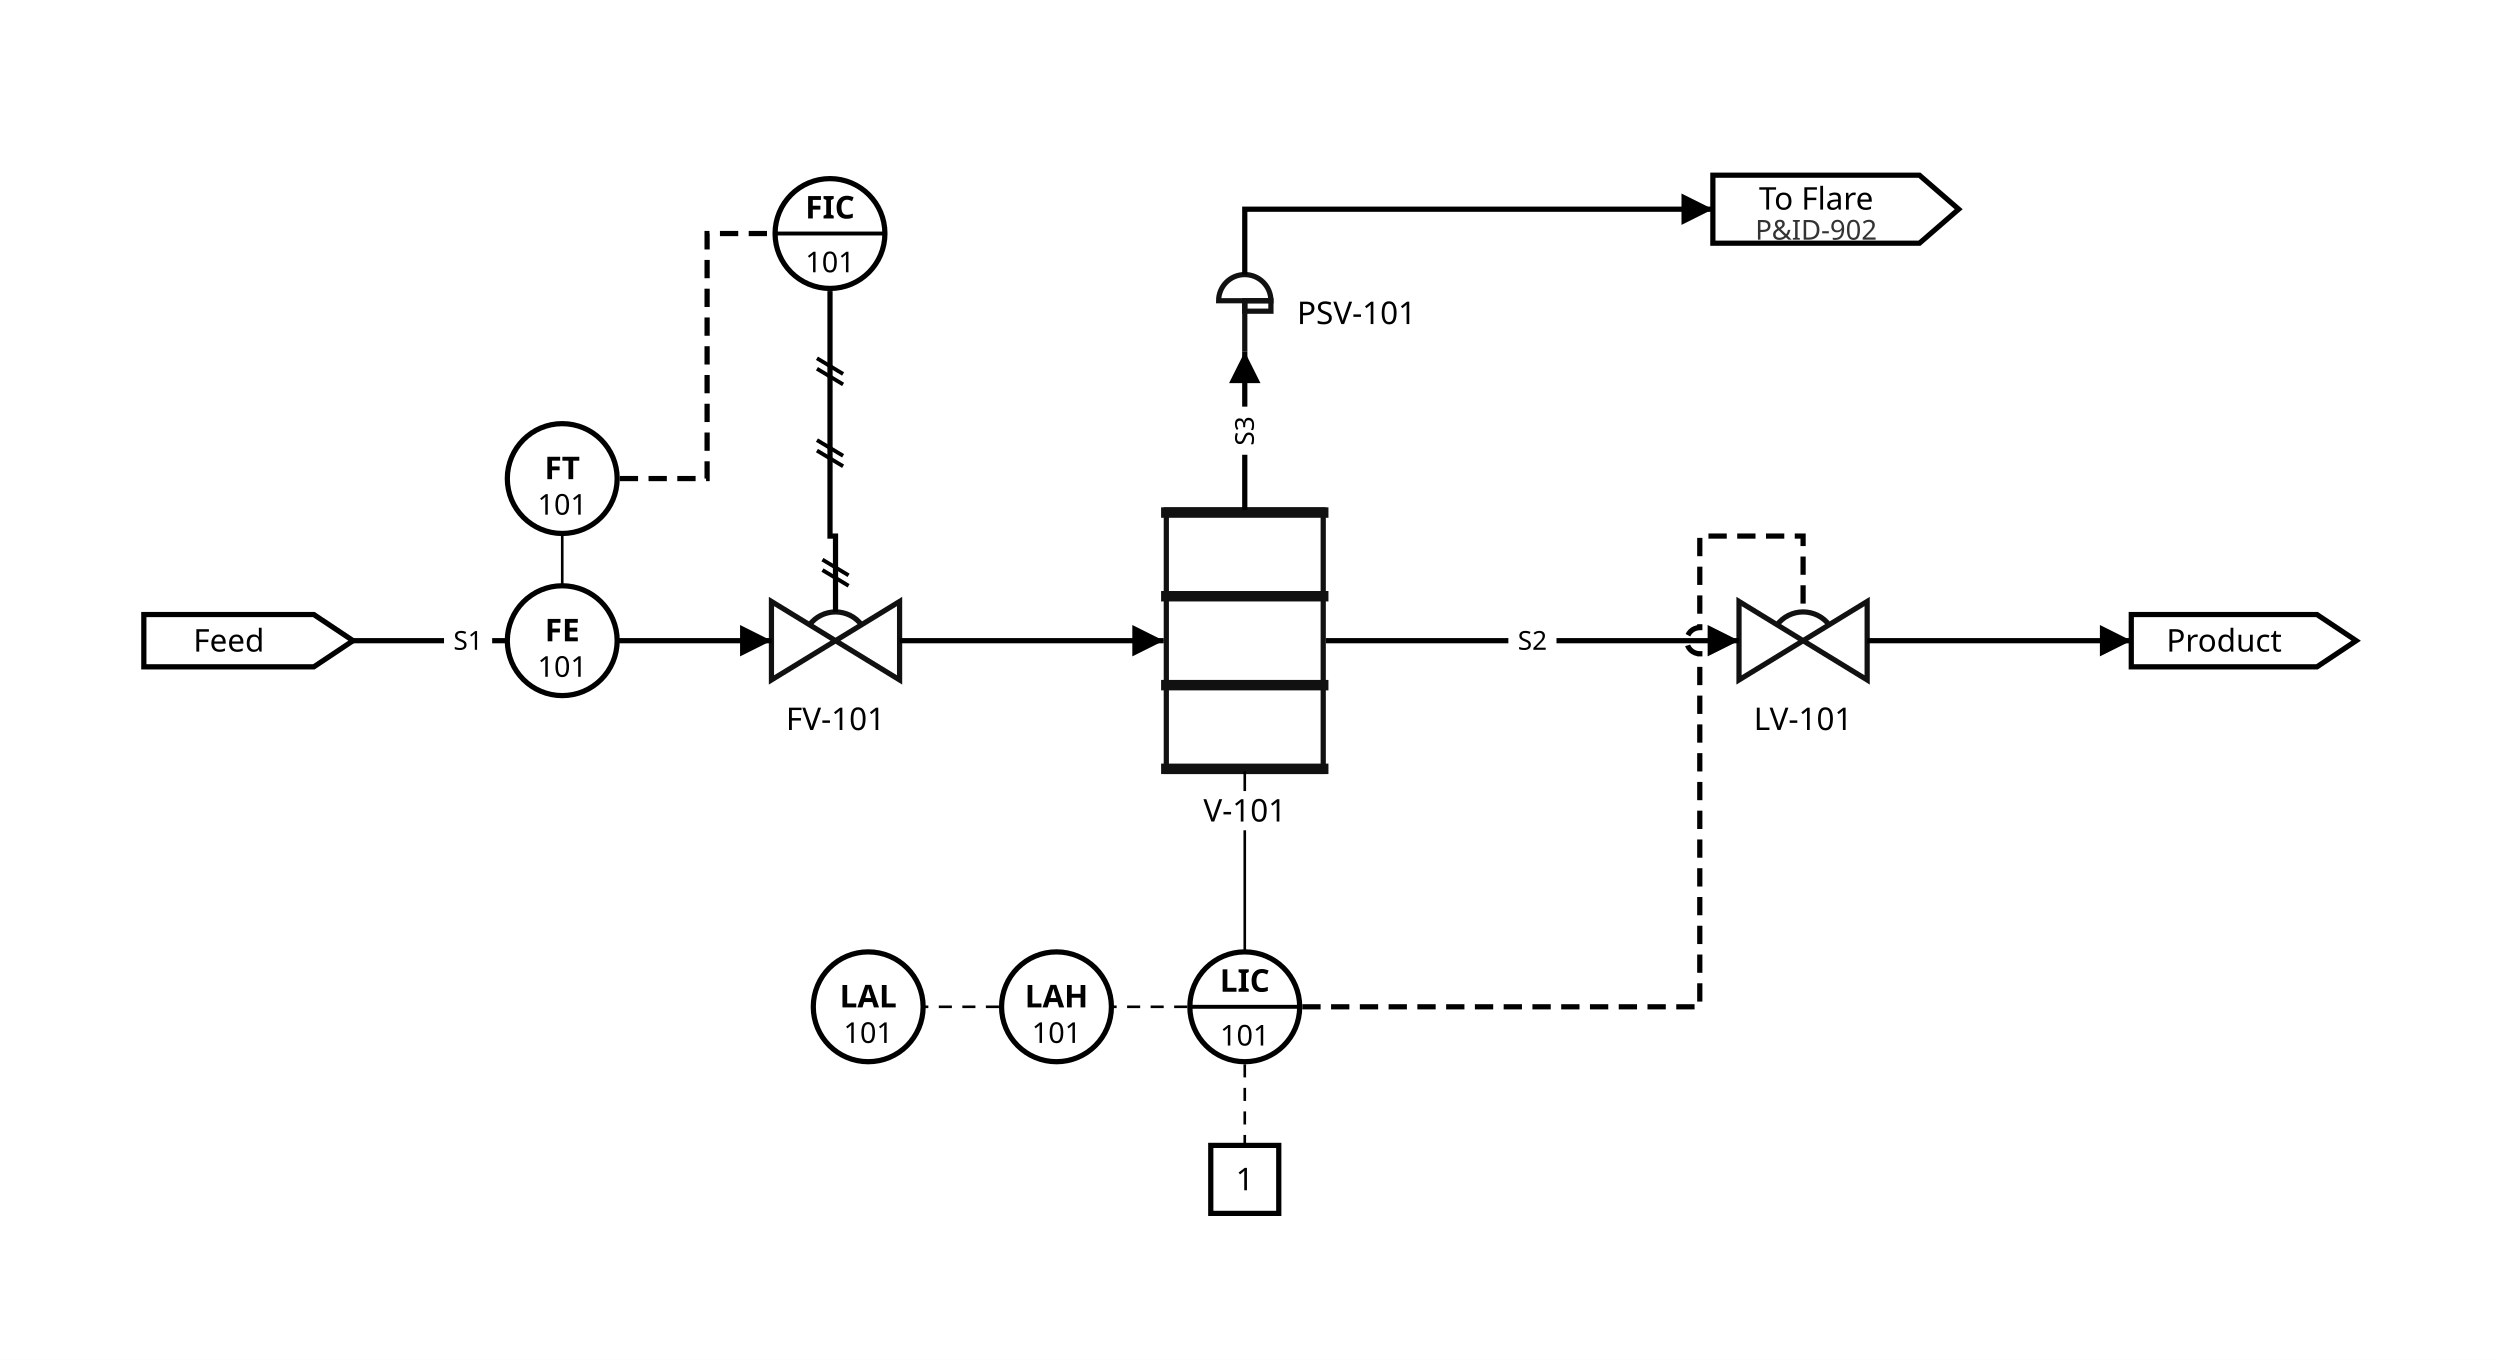
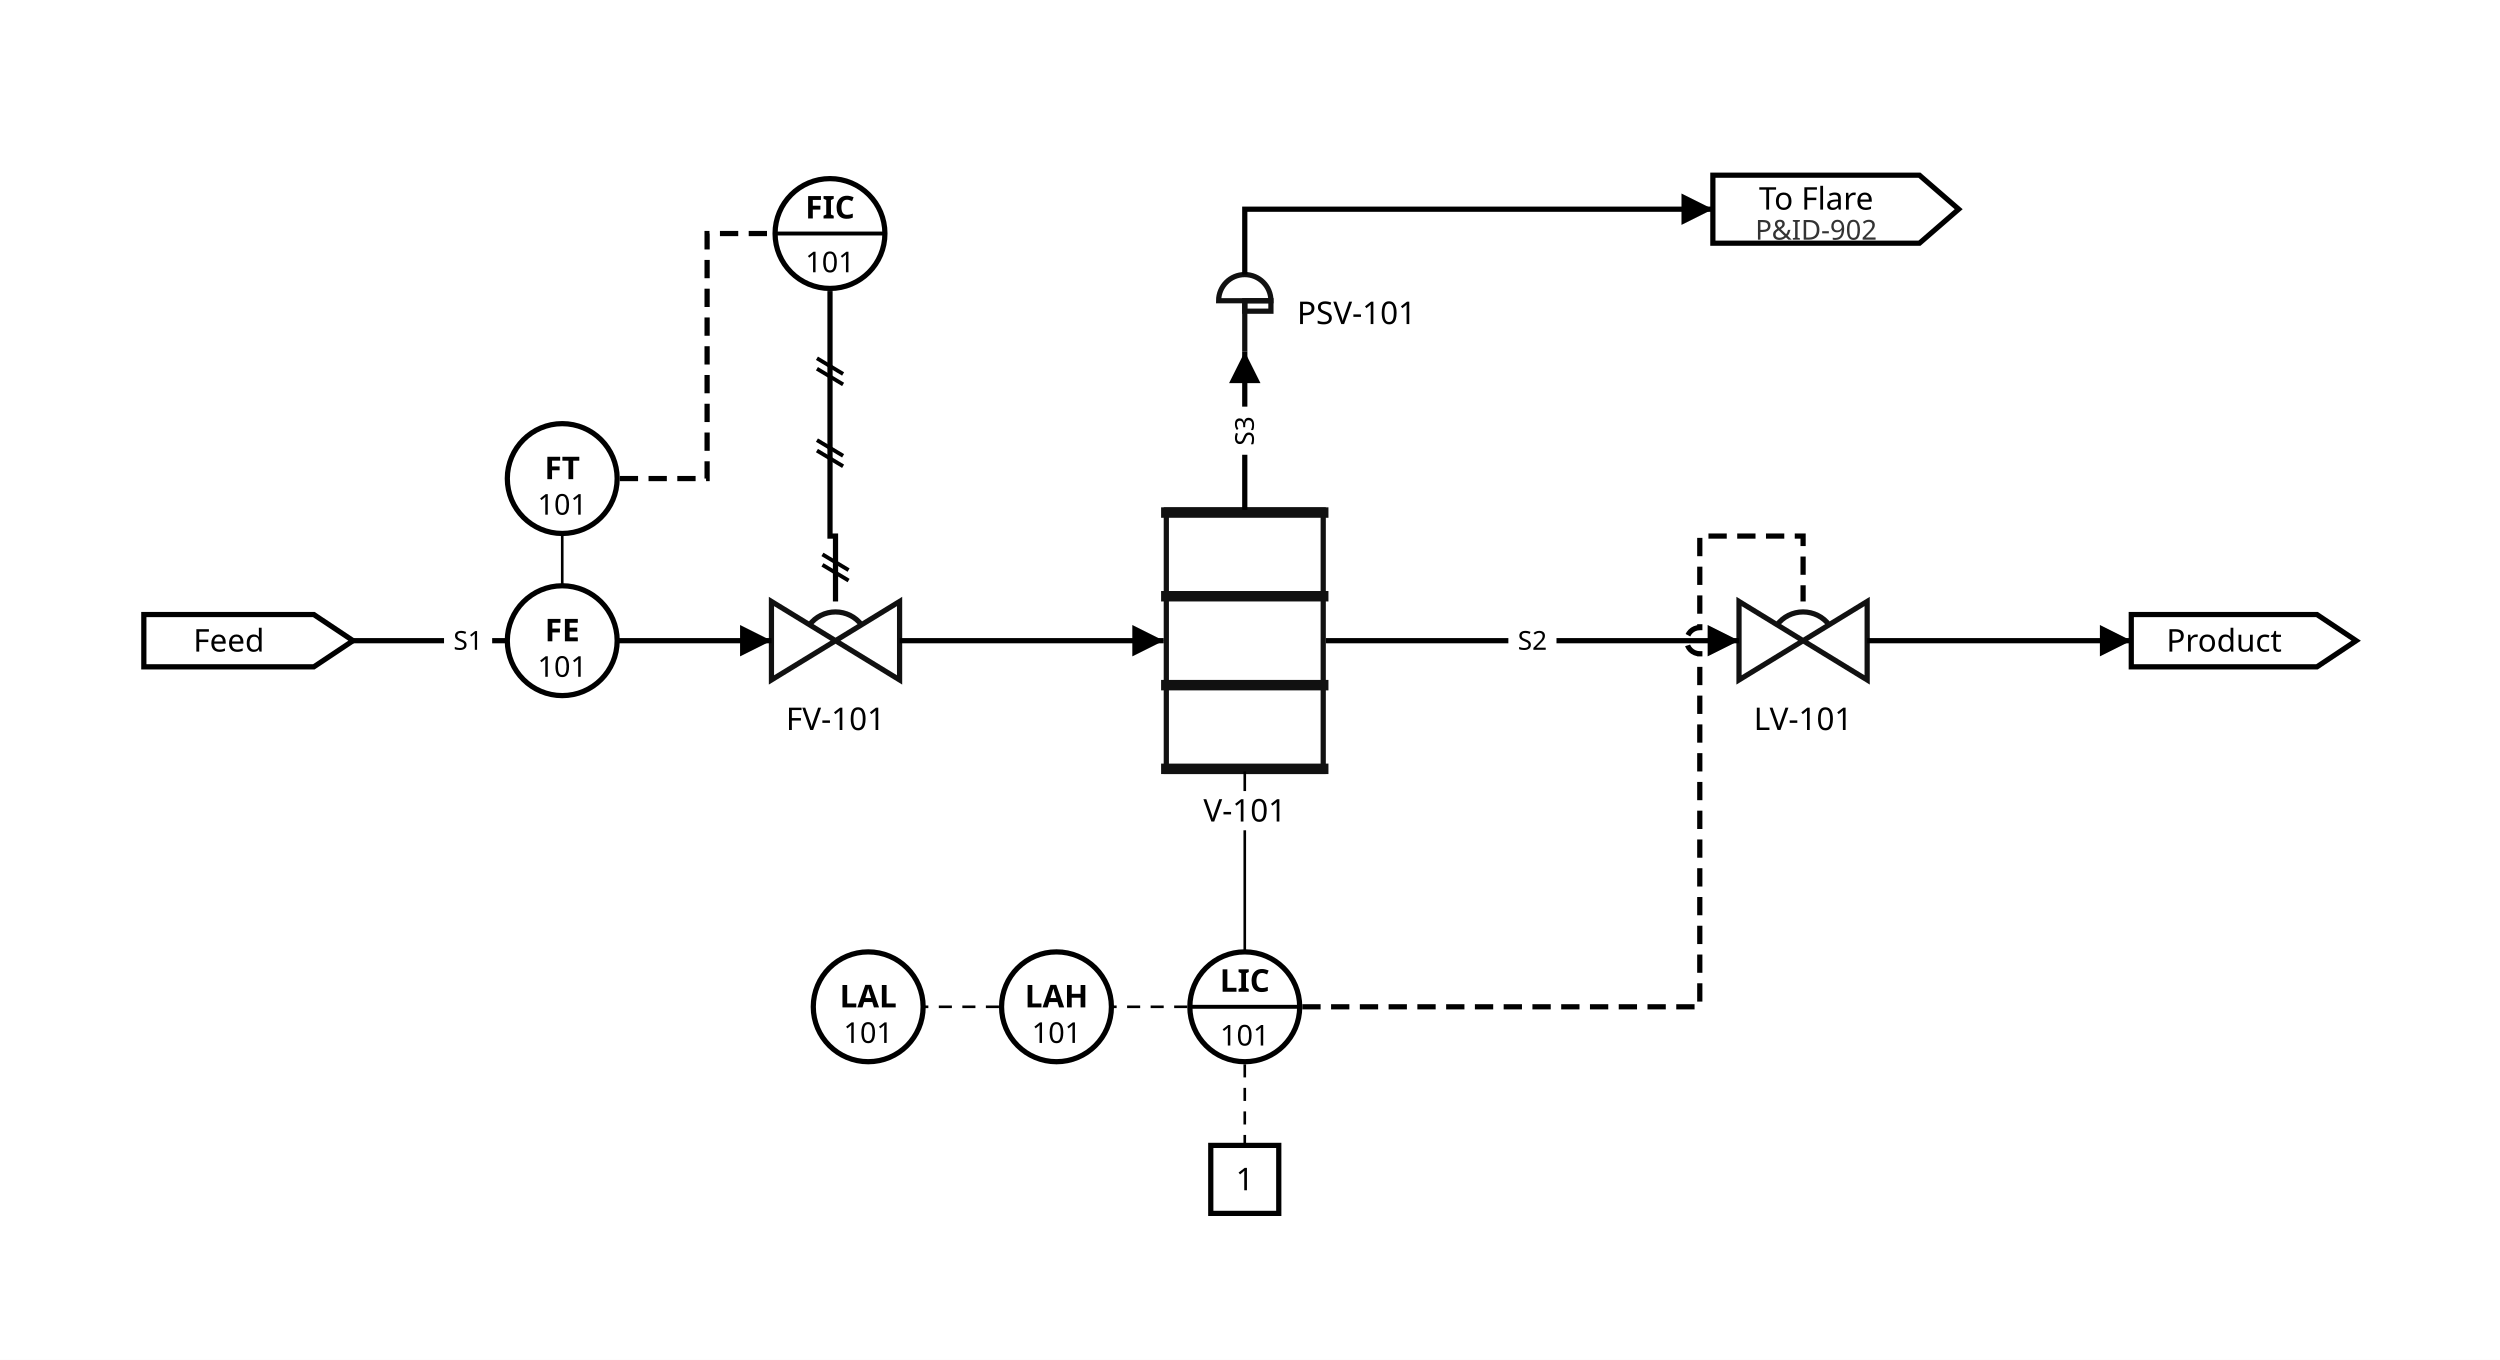
<svg xmlns="http://www.w3.org/2000/svg" width="956" height="520" viewBox="-25.0 -50.0 956.0 520.0">
  <rect x="-25.0" y="-50.0" width="956.0" height="520.0" fill="white" />
  <defs>
    <marker id="arrow_black" viewBox="0 0 10 10" refX="10" refY="5" markerWidth="12" markerHeight="12" markerUnits="userSpaceOnUse" orient="auto-start-reverse">
      <path d="M 0 0 L 10 5 L 0 10 z" fill="black" />
    </marker>
    <symbol id="sym_instrument" viewBox="0 0 44.0 44.0" overflow="visible">
      <circle cx="22" cy="22" r="21" fill="white" stroke="black" stroke-width="2" />
    </symbol>
    <symbol id="sym_instrument_logic" viewBox="0 0 28.0 28.0" overflow="visible">
      <rect x="1" y="1" width="26" height="26" fill="white" stroke="black" stroke-width="2" />
    </symbol>
    <symbol id="sym_instrument_panel" viewBox="0 0 44.0 44.0" overflow="visible">
      <circle cx="22" cy="22" r="21" fill="white" stroke="black" stroke-width="2" />
      <line x1="1" y1="22" x2="43" y2="22" stroke="black" stroke-width="1.5" />
    </symbol>
    <symbol id="sym_valve_control" viewBox="0 0 49.0 30.0" overflow="visible">
      <g transform="scale(0.5)">
        <path d="M 0.0 60.0 L 0.0 0.0 L 98.0 60.0 L 98.0 0.0 Z" fill="none" stroke="#111" stroke-width="4.0" />
        <path d="M 29.0 18.0 A 25.0 25.0 0.0 0 1 69.0 18.0" fill="none" stroke="#111" stroke-width="4.0" />
      </g>
    </symbol>
    <symbol id="sym_valve_relief" viewBox="0 0 20.0 29.5" overflow="visible">
      <g transform="scale(0.5)">
        <path d="M 0.0 20.0 A 20.0 20.0 0.0 0 1 20.0 0.0 A 20.0 20.0 0.0 0 1 40.0 20.0 Z M 20.0 20.0 L 20.0 59.0" fill="none" stroke="#111" stroke-width="4.0" />
        <rect x="20.0" y="20.0" width="20.0" height="8.0" fill="none" stroke="#111" stroke-width="4.0" />
      </g>
    </symbol>
    <symbol id="sym_vessel" viewBox="0 0 62.0 100.0" overflow="visible">
      <rect x="1.0" y="0.0" width="60.0" height="100.0" fill="none" stroke="#111" stroke-width="2.0" />
      <rect x="0.0" y="0.0" width="62.0" height="2.0" fill="none" stroke="#111" stroke-width="2.0" />
      <rect x="0.0" y="32.0" width="62.0" height="2.0" fill="none" stroke="#111" stroke-width="2.0" />
      <rect x="0.0" y="66.0" width="62.0" height="2.0" fill="none" stroke="#111" stroke-width="2.0" />
      <rect x="0.0" y="98.0" width="62.0" height="2.0" fill="none" stroke="#111" stroke-width="2.0" />
    </symbol>
  </defs>
  <g id="units">
    <polygon points="30.0,185 95,185 110,195 95,205 30.0,205" fill="transparent" stroke="black" stroke-width="2" />
    <text x="62.5" y="195" font-family="sans-serif" font-size="12" text-anchor="middle" dominant-baseline="middle">Feed</text>
    <use href="#sym_valve_control" x="270" y="180" width="49.0" height="30.0" />
    <use href="#sym_vessel" x="420" y="145" width="62.0" height="100.0" />
    <use href="#sym_valve_control" x="640" y="180" width="49.0" height="30.0" />
    <polygon points="790,185 861.0,185 876.0,195 861.0,205 790,205" fill="transparent" stroke="black" stroke-width="2" />
    <text x="825.5" y="195" font-family="sans-serif" font-size="12" text-anchor="middle" dominant-baseline="middle">Product</text>
    <use href="#sym_valve_relief" x="441" y="55" width="20.0" height="29.5" />
    <polygon points="630,17 709.0,17 724.0,30 709.0,43 630,43" fill="transparent" stroke="black" stroke-width="2" />
    <text x="669.5" y="26" font-family="sans-serif" font-size="12" text-anchor="middle" dominant-baseline="middle">To Flare</text>
    <text x="669.5" y="38" font-family="sans-serif" font-size="10.5" text-anchor="middle" dominant-baseline="middle" fill="#333">P&amp;ID-902</text>
  </g>
  <g id="streams">
    <path d="M 110.0,195.0 L 270.0,195.0" fill="none" stroke="black" stroke-width="2" marker-end="url(#arrow_black)" />
    <path d="M 319.0,195.0 L 420.0,195.0" fill="none" stroke="black" stroke-width="2" marker-end="url(#arrow_black)" />
    <path d="M 482.0,195.0 L 640.0,195.0" fill="none" stroke="black" stroke-width="2" marker-end="url(#arrow_black)" />
    <path d="M 689.0,195.0 L 790,195.0" fill="none" stroke="black" stroke-width="2" marker-end="url(#arrow_black)" />
    <path d="M 451.0,145.0 L 451.0,84.5" fill="none" stroke="black" stroke-width="2" marker-end="url(#arrow_black)" />
    <path d="M 451.0,55.0 L 451.0,30.0 L 630,30.0" fill="none" stroke="black" stroke-width="2" marker-end="url(#arrow_black)" />
    <path d="M 212.0,133.0 L 245.394,133.0 L 245.394,39.303 L 270.394,39.303" fill="none" stroke="black" stroke-width="2" stroke-dasharray="7,4" />
-     <path d="M 292.394,61.303 L 292.394,155.0 L 294.5,155.0 L 294.5,184.0" fill="none" stroke="black" stroke-width="2" />
+     <path d="M 292.394,61.303 L 292.394,155.0 L 294.5,155.0 L 294.5,180.0" fill="none" stroke="black" stroke-width="2" />
    <line x1="287.4" y1="87.0" x2="297.4" y2="93.0" stroke="black" stroke-width="1.5" />
    <line x1="287.4" y1="91.0" x2="297.4" y2="97.0" stroke="black" stroke-width="1.5" />
    <line x1="287.4" y1="118.3" x2="297.4" y2="124.3" stroke="black" stroke-width="1.5" />
    <line x1="287.4" y1="122.3" x2="297.4" y2="128.3" stroke="black" stroke-width="1.5" />
-     <line x1="289.5" y1="164.0" x2="299.5" y2="170.0" stroke="black" stroke-width="1.5" />
-     <line x1="289.5" y1="168.0" x2="299.5" y2="174.0" stroke="black" stroke-width="1.5" />
-     <path d="M 473.0,335.0 L 625.0,335.0 L 625.0,200.0 A 5 5 0 0 1 625.0,190.0 L 625.0,155.0 L 664.5,155.0 L 664.5,184.0" fill="none" stroke="black" stroke-width="2" stroke-dasharray="7,4" />
+     <line x1="289.5" y1="162.0" x2="299.5" y2="168.0" stroke="black" stroke-width="1.5" />
+     <line x1="289.5" y1="166.0" x2="299.5" y2="172.0" stroke="black" stroke-width="1.5" />
+     <path d="M 473.0,335.0 L 625.0,335.0 L 625.0,200.0 A 5 5 0 0 1 625.0,190.0 L 625.0,155.0 L 664.5,155.0 L 664.5,180.0" fill="none" stroke="black" stroke-width="2" stroke-dasharray="7,4" />
    <rect x="144.8" y="188.5" width="18.4" height="13.0" fill="white" />
    <text x="154.0" y="195.0" font-family="sans-serif" font-size="10" text-anchor="middle" dominant-baseline="middle" fill="black">S1</text>
    <rect x="551.8" y="188.5" width="18.4" height="13.0" fill="white" />
    <text x="561.0" y="195.0" font-family="sans-serif" font-size="10" text-anchor="middle" dominant-baseline="middle" fill="black">S2</text>
    <rect x="444.5" y="105.5" width="13.0" height="18.4" fill="white" />
    <text x="451.0" y="114.8" font-family="sans-serif" font-size="10" text-anchor="middle" dominant-baseline="middle" fill="black" transform="rotate(-90, 451.0, 114.8)">S3</text>
  </g>
  <g id="instrument_taps">
    <line x1="190" y1="195" x2="190" y2="133" stroke="black" stroke-width="1" />
    <line x1="451" y1="245" x2="451" y2="335" stroke="black" stroke-width="1" />
    <line x1="429" y1="335" x2="379" y2="335" stroke="black" stroke-width="1" stroke-dasharray="5,4" />
    <line x1="357" y1="335" x2="307" y2="335" stroke="black" stroke-width="1" stroke-dasharray="5,4" />
    <line x1="451" y1="357" x2="451" y2="401" stroke="black" stroke-width="1" stroke-dasharray="5,4" />
  </g>
  <g id="instruments">
    <use href="#sym_instrument" x="168" y="173" width="44.0" height="44.0" />
    <text x="190.0" y="191.0" font-family="sans-serif" font-size="12" font-weight="bold" text-anchor="middle" dominant-baseline="middle">FE</text>
    <text x="190.0" y="205.0" font-family="sans-serif" font-size="11" text-anchor="middle" dominant-baseline="middle">101</text>
    <use href="#sym_instrument" x="168" y="111" width="44.0" height="44.0" />
    <text x="190.0" y="129.0" font-family="sans-serif" font-size="12" font-weight="bold" text-anchor="middle" dominant-baseline="middle">FT</text>
    <text x="190.0" y="143.0" font-family="sans-serif" font-size="11" text-anchor="middle" dominant-baseline="middle">101</text>
    <use href="#sym_instrument_panel" x="270.39" y="17.3" width="44.0" height="44.0" />
    <text x="292.394" y="29.303" font-family="sans-serif" font-size="12" font-weight="bold" text-anchor="middle" dominant-baseline="middle">FIC</text>
    <text x="292.394" y="50.303" font-family="sans-serif" font-size="11" text-anchor="middle" dominant-baseline="middle">101</text>
    <use href="#sym_instrument_panel" x="429" y="313" width="44.0" height="44.0" />
    <text x="451.0" y="325.0" font-family="sans-serif" font-size="12" font-weight="bold" text-anchor="middle" dominant-baseline="middle">LIC</text>
    <text x="451.0" y="346.0" font-family="sans-serif" font-size="11" text-anchor="middle" dominant-baseline="middle">101</text>
    <use href="#sym_instrument" x="357" y="313" width="44.0" height="44.0" />
    <text x="379.0" y="331.0" font-family="sans-serif" font-size="12" font-weight="bold" text-anchor="middle" dominant-baseline="middle">LAH</text>
    <text x="379.0" y="345.0" font-family="sans-serif" font-size="11" text-anchor="middle" dominant-baseline="middle">101</text>
    <use href="#sym_instrument" x="285" y="313" width="44.0" height="44.0" />
    <text x="307.0" y="331.0" font-family="sans-serif" font-size="12" font-weight="bold" text-anchor="middle" dominant-baseline="middle">LAL</text>
    <text x="307.0" y="345.0" font-family="sans-serif" font-size="11" text-anchor="middle" dominant-baseline="middle">101</text>
    <use href="#sym_instrument_logic" x="437" y="387" width="28.0" height="28.0" />
    <text x="451.0" y="401.0" font-family="sans-serif" font-size="12" text-anchor="middle" dominant-baseline="middle">1</text>
  </g>
  <g id="unit_labels">
    <rect x="270.7" y="217.5" width="47.6" height="15.0" fill="white" />
    <text x="294.5" y="225.0" font-family="sans-serif" font-size="12" text-anchor="middle" dominant-baseline="middle">FV-101</text>
    <rect x="430.5" y="252.5" width="41.0" height="15.0" fill="white" />
    <text x="451.0" y="260.0" font-family="sans-serif" font-size="12" text-anchor="middle" dominant-baseline="middle">V-101</text>
    <rect x="640.7" y="217.5" width="47.6" height="15.0" fill="white" />
    <text x="664.5" y="225.0" font-family="sans-serif" font-size="12" text-anchor="middle" dominant-baseline="middle">LV-101</text>
    <rect x="471.0" y="62.2" width="54.2" height="15.0" fill="white" />
    <text x="471.0" y="69.75" font-family="sans-serif" font-size="12" text-anchor="start" dominant-baseline="middle">PSV-101</text>
  </g>
</svg>
